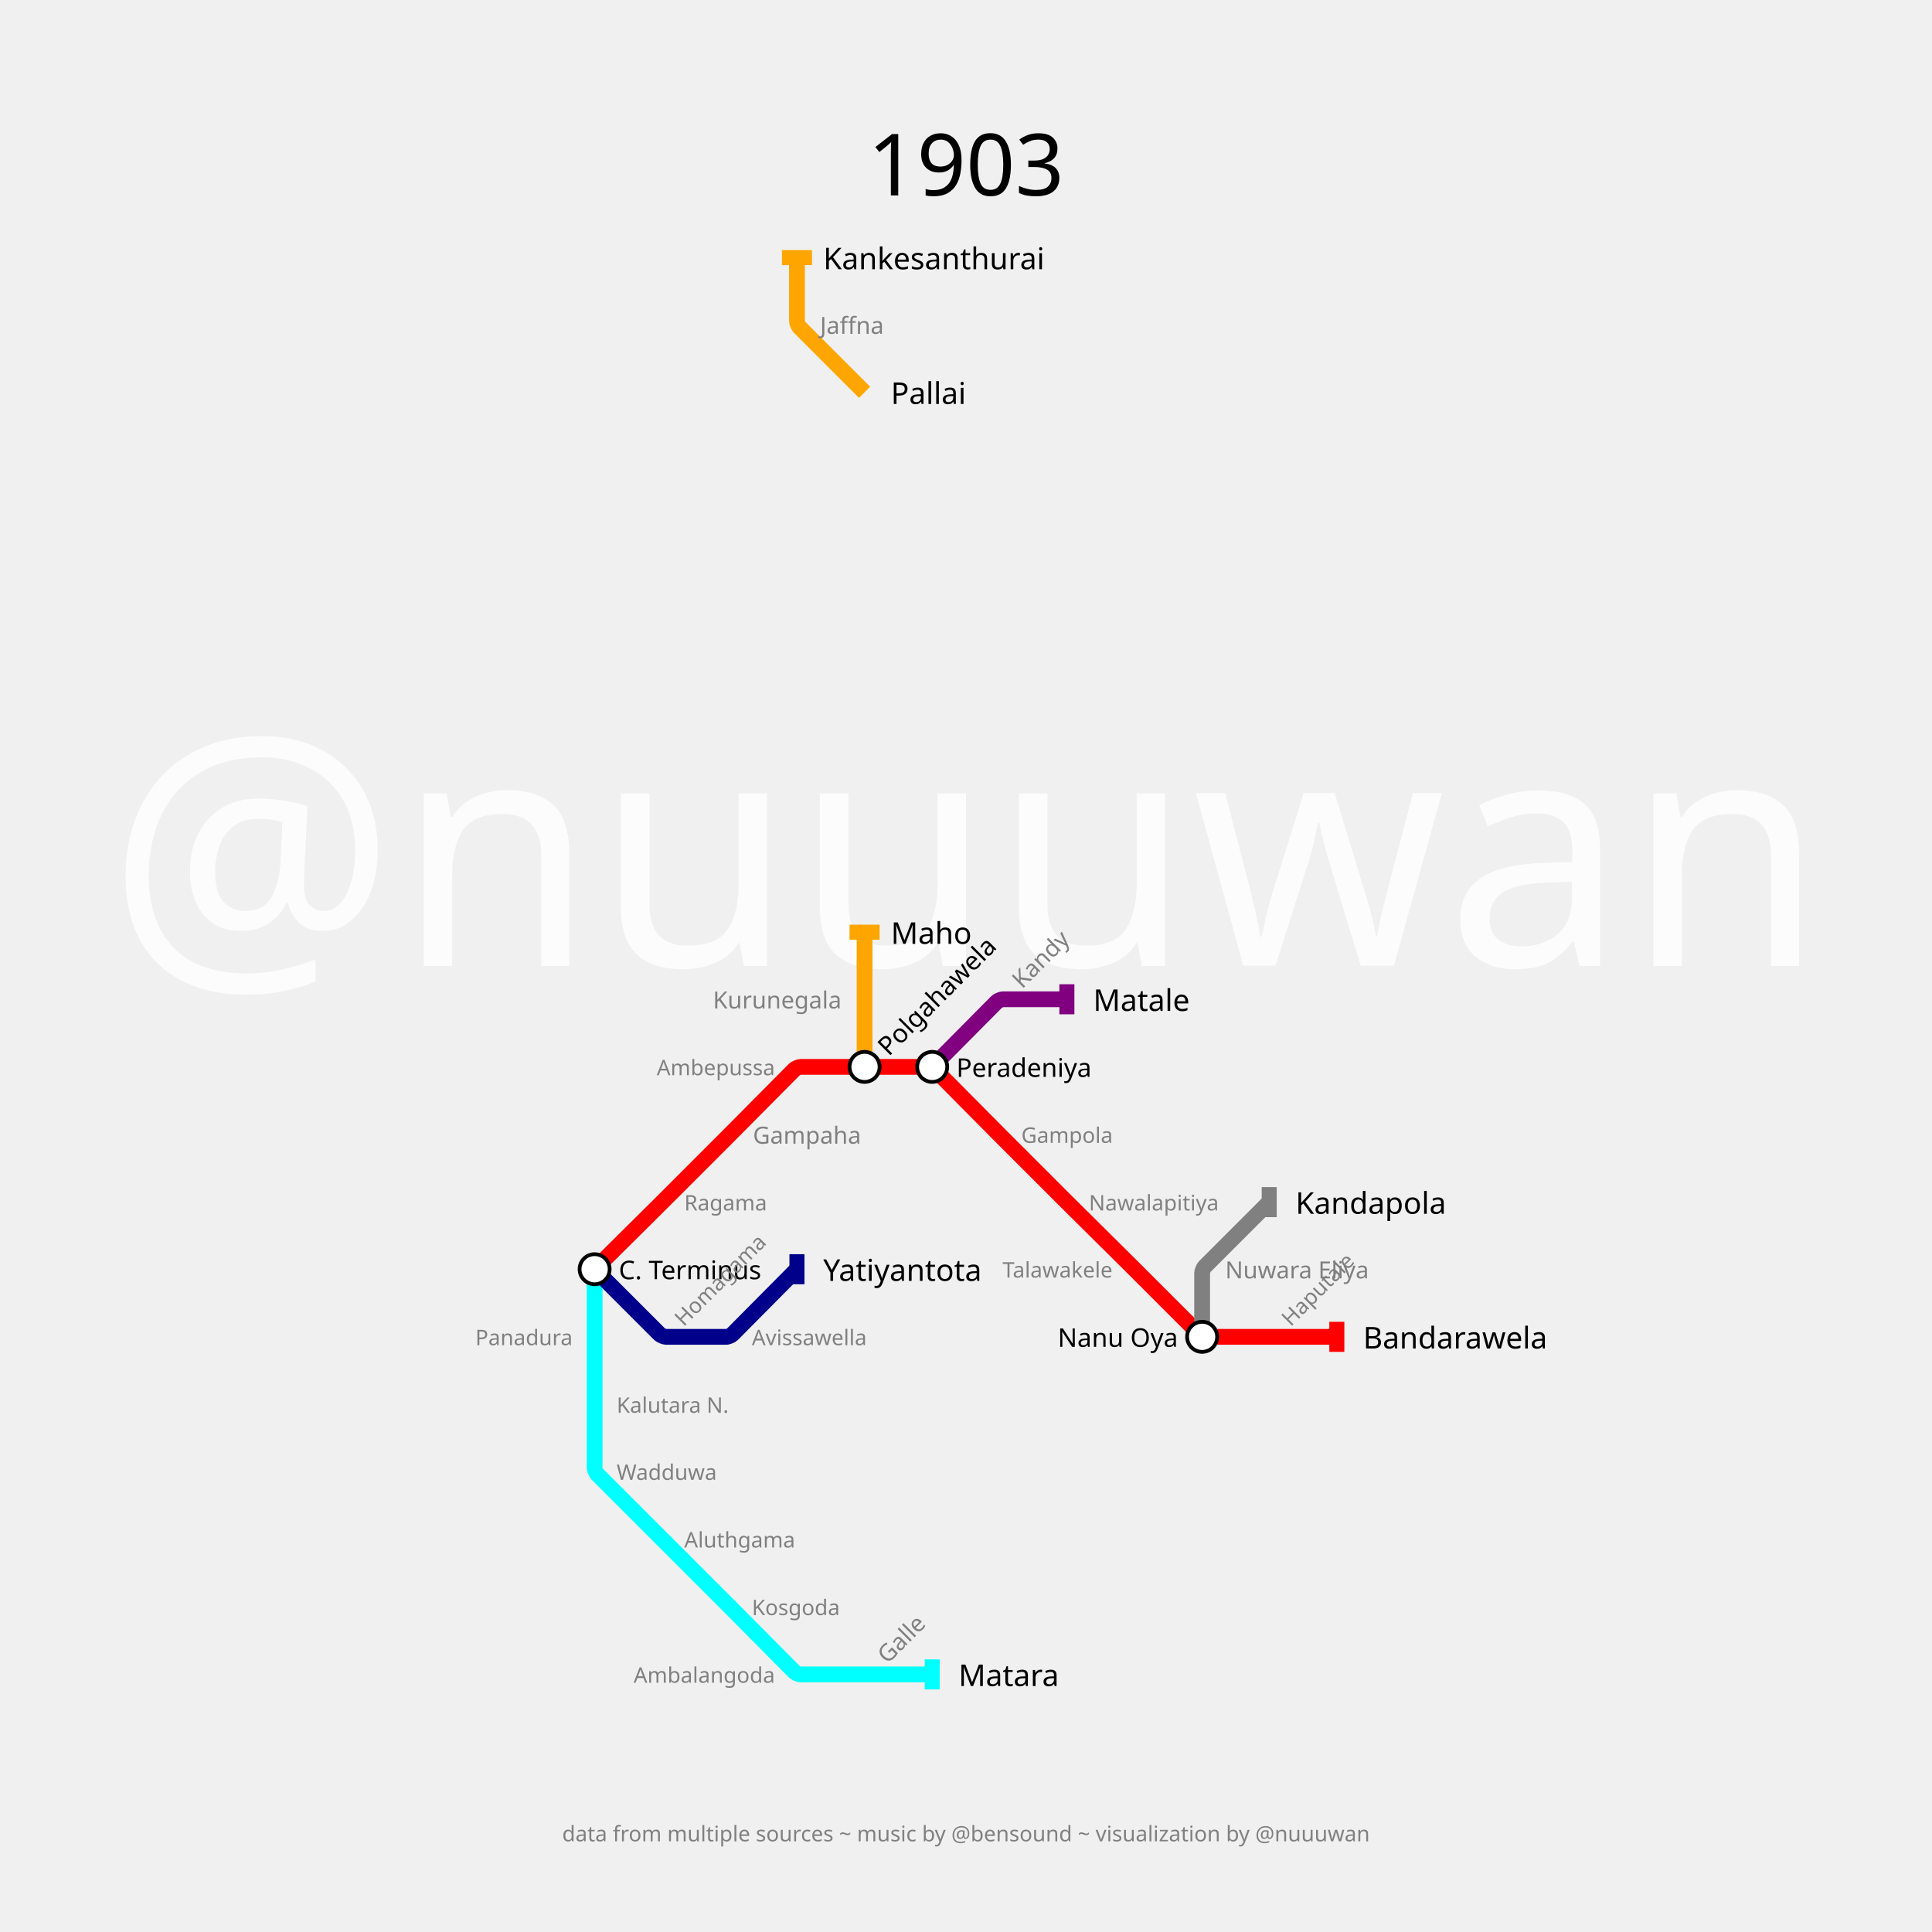
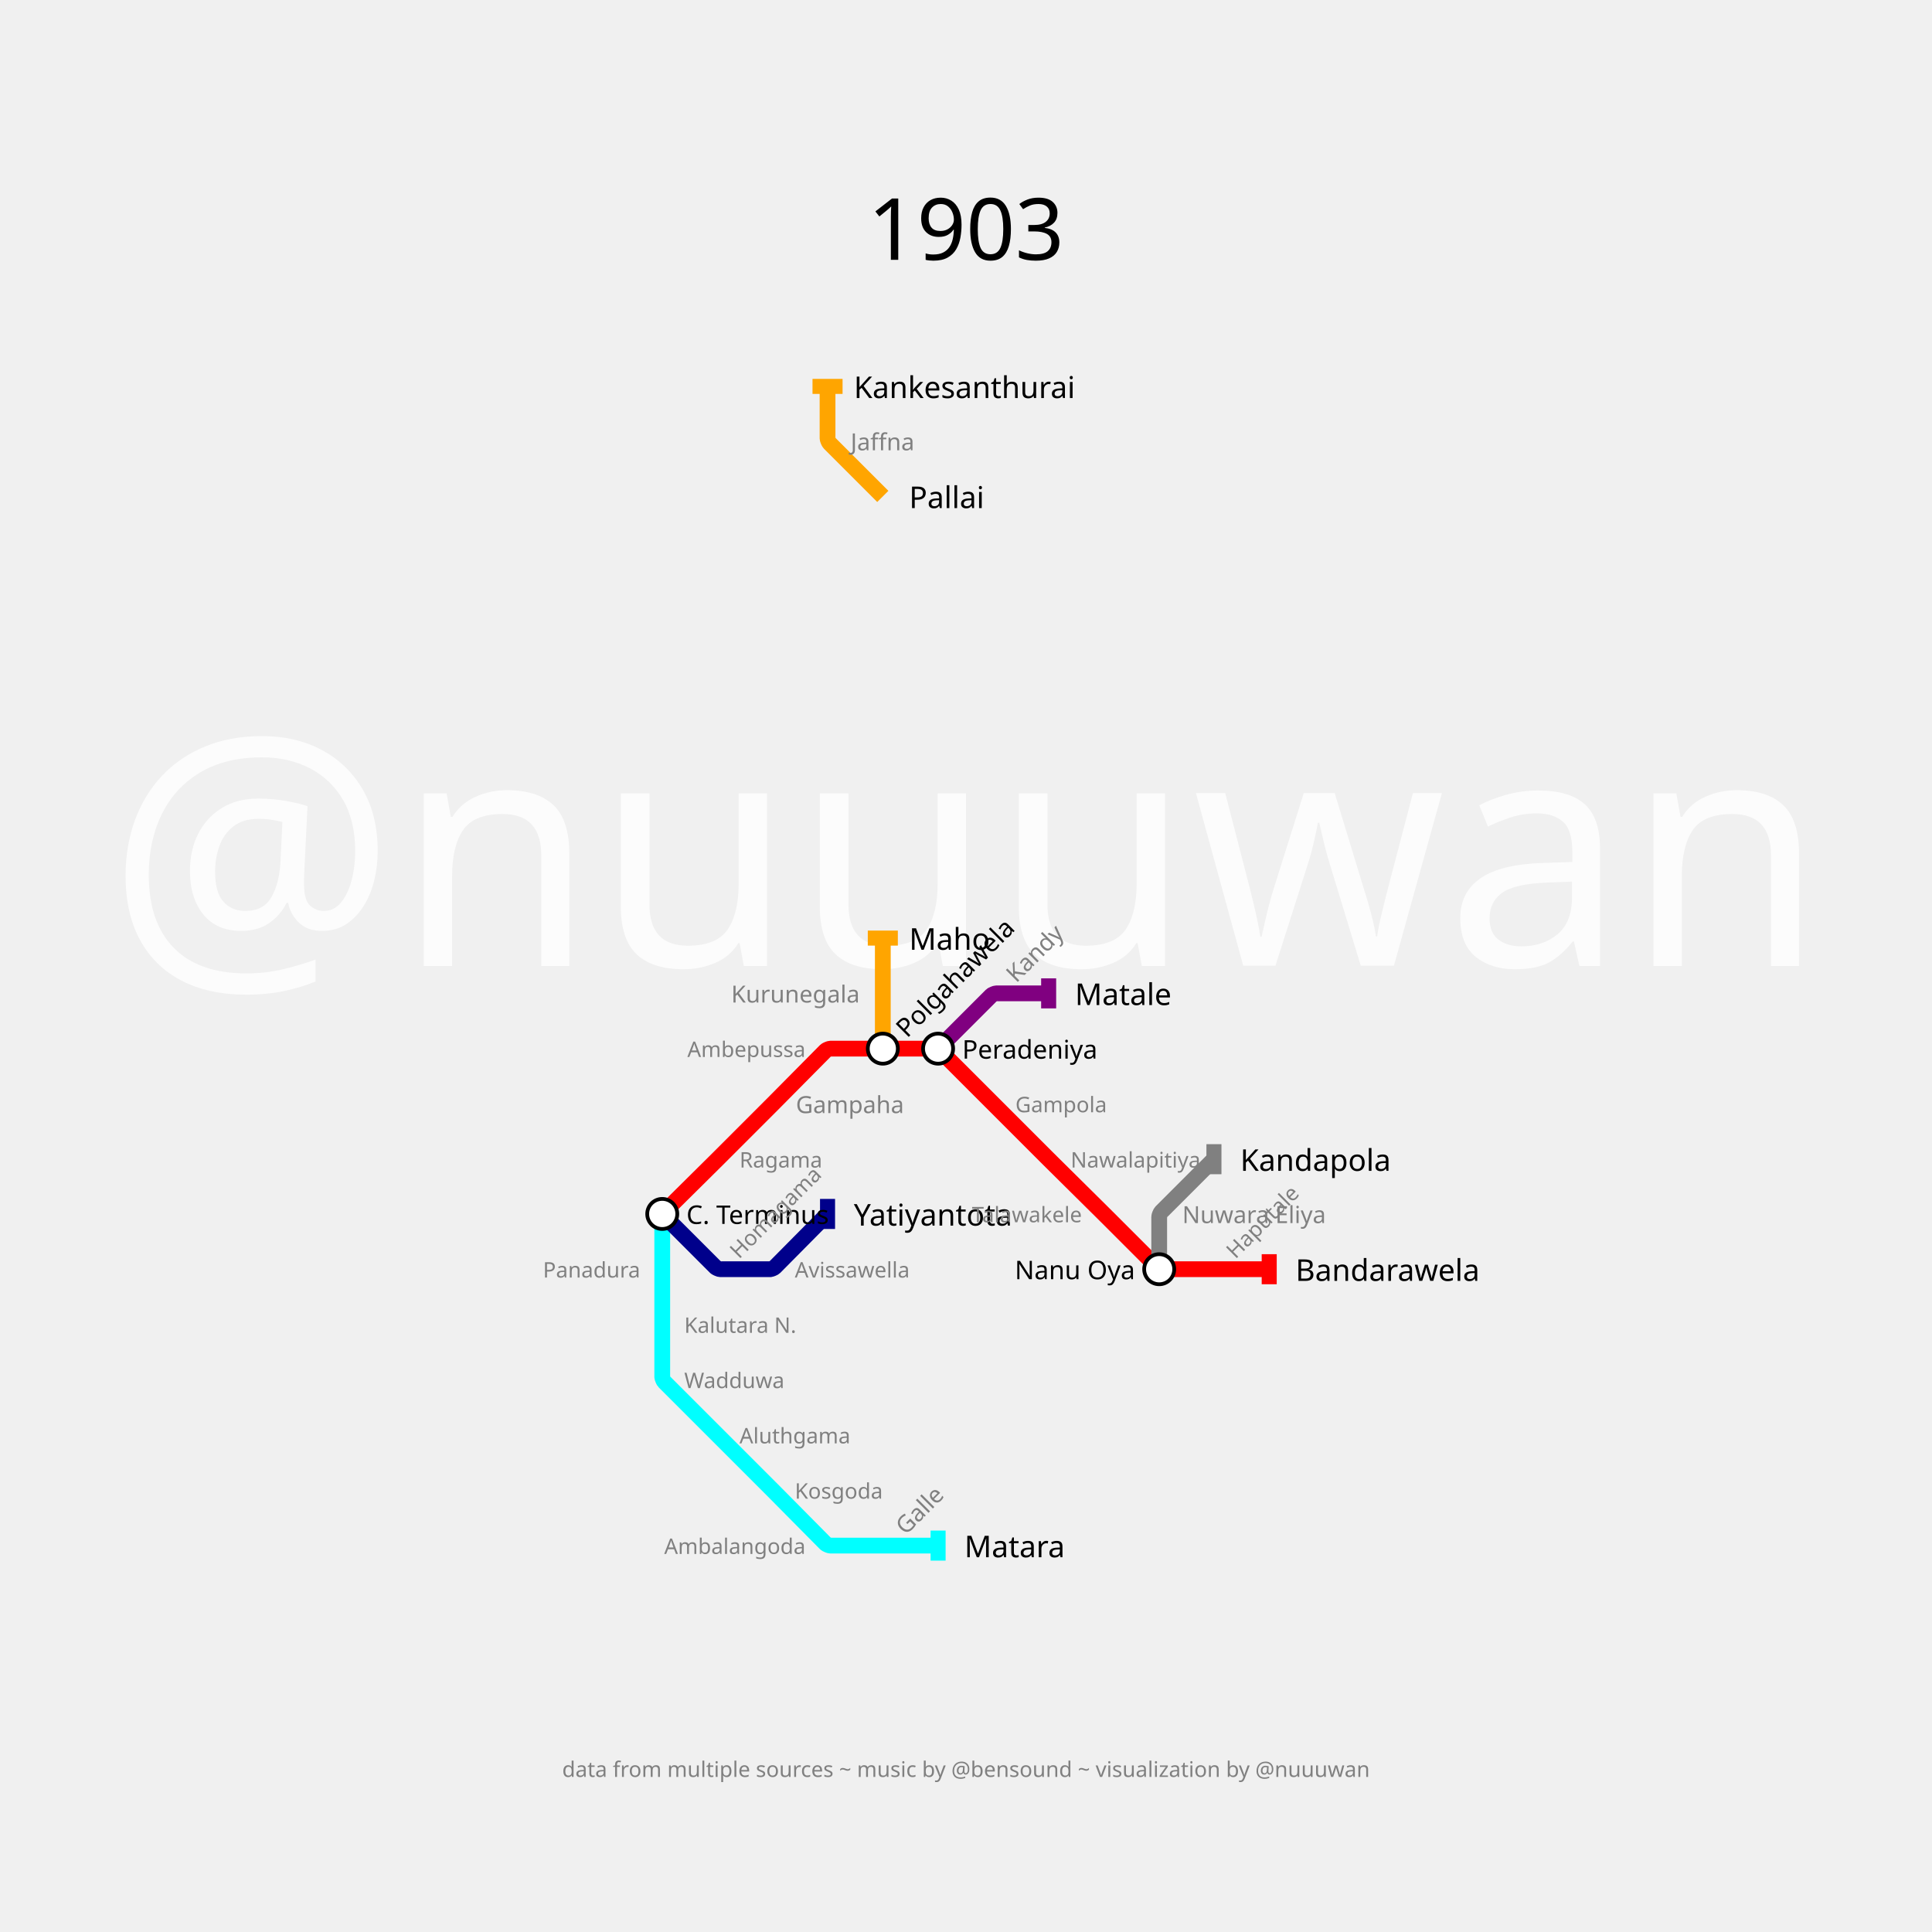
- <svg xmlns="http://www.w3.org/2000/svg" width="3600" height="3600" padding="480">
+ <svg xmlns="http://www.w3.org/2000/svg" width="3600" height="3600" padding="720">
  <text fill="#fcfcfc" stroke="none" font-size="600.0" font-family="p22" x="1800.0" y="1800.0" text-anchor="middle" dominant-baseline="center">@nuuuwan</text>
-   <text fill="black" stroke="none" font-size="160" font-family="p22" x="1800.0" y="240.0" text-anchor="middle" dominant-baseline="hanging">1903</text>
-   <text fill="gray" stroke="none" font-size="40" font-family="p22" x="1800.0" y="290.0" text-anchor="middle" dominant-baseline="hanging" />
-   <text fill="gray" stroke="none" font-size="40" font-family="p22" x="1800.0" y="3400.0" text-anchor="middle" dominant-baseline="text-top">data from multiple sources ~ music by @bensound ~ visualization by @nuuuwan</text>
+   <text fill="black" stroke="none" font-size="160" font-family="p22" x="1800.0" y="360.0" text-anchor="middle" dominant-baseline="hanging">1903</text>
+   <text fill="gray" stroke="none" font-size="40" font-family="p22" x="1800.0" y="410.0" text-anchor="middle" dominant-baseline="hanging" />
+   <text fill="gray" stroke="none" font-size="40" font-family="p22" x="1800.0" y="3280.0" text-anchor="middle" dominant-baseline="text-top">data from multiple sources ~ music by @bensound ~ visualization by @nuuuwan</text>
  <g>
-     <path fill="none" stroke-width="29.4" stroke-opacity="1" d="M 1108.0,2365.0 L 1227.7,2246.25 C 1229.8,2244.167 1238.183,2235.817 1240.275,2233.725 L 1354.014,2119.986 C 1356.009,2117.991 1363.975,2109.993 1365.962,2107.99 L 1480.563,1992.472 C 1482.042,1990.982 1489.2,1988.0 1491.3,1988.0 L 1611.0,1988.0 L 1730.7,1988.0 C 1732.8,1988.0 1739.958,1990.982 1741.437,1992.472 L 1855.972,2107.924 C 1857.981,2109.949 1866.035,2118.035 1868.052,2120.052 L 1982.003,2234.003 C 1984.002,2236.002 1992.014,2243.982 1994.021,2245.973 L 2108.001,2359.049 C 2110.001,2361.032 2117.983,2368.983 2119.975,2370.975 L 2235.581,2486.581 C 2237.054,2488.054 2244.167,2491.0 2246.25,2491.0 L 2365.0,2491.0 L 2491.0,2491.0" stroke="red" />
-     <rect stroke="none" fill-opacity="1" x="2477" y="2463" width="28" height="56" fill="red" />
+     <path fill="none" stroke-width="29.4" stroke-opacity="1" d="M 1234.0,2262.0 L 1331.85,2165.1 C 1333.567,2163.4 1340.417,2156.583 1342.125,2154.875 L 1435.106,2061.894 C 1436.738,2060.262 1443.247,2053.722 1444.87,2052.082 L 1538.376,1957.659 C 1539.584,1956.44 1545.433,1954.0 1547.15,1954.0 L 1645.0,1954.0 L 1742.85,1954.0 C 1744.567,1954.0 1750.428,1956.428 1751.642,1957.642 L 1851.0,2057.0 L 1948.875,2154.875 C 1950.583,2156.583 1957.433,2163.4 1959.15,2165.1 L 2052.108,2257.155 C 2053.738,2258.77 2060.246,2265.246 2061.869,2266.869 L 2156.394,2361.394 C 2157.596,2362.596 2163.4,2365.0 2165.1,2365.0 L 2262.0,2365.0 L 2365.0,2365.0" stroke="red" />
+     <rect stroke="none" fill-opacity="1" x="2351" y="2337" width="28" height="56" fill="red" />
  </g>
  <g>
-     <path fill="none" stroke-width="29.4" stroke-opacity="1" d="M 1737.0,1988.0 L 1857.563,1866.472 C 1859.042,1864.982 1866.2,1862.0 1868.3,1862.0 L 1988.0,1862.0" stroke="purple" />
-     <rect stroke="none" fill-opacity="1" x="1974" y="1834" width="28" height="56" fill="purple" />
+     <path fill="none" stroke-width="29.4" stroke-opacity="1" d="M 1748.0,1954.0 L 1847.358,1854.642 C 1848.572,1853.428 1854.433,1851.0 1856.15,1851.0 L 1954.0,1851.0" stroke="purple" />
+     <rect stroke="none" fill-opacity="1" x="1940" y="1823" width="28" height="56" fill="purple" />
  </g>
  <g>
-     <path fill="none" stroke-width="29.4" stroke-opacity="1" d="M 1108.0,2365.0 L 1108.0,2491.0 L 1108.0,2617.0 L 1108.0,2735.75 C 1108.0,2737.833 1110.946,2744.946 1112.419,2746.419 L 1234.0,2868.0 L 1353.725,2987.725 C 1355.817,2989.817 1364.167,2998.2 1366.25,3000.3 L 1480.563,3115.528 C 1482.042,3117.018 1489.2,3120.0 1491.3,3120.0 L 1611.0,3120.0 L 1737.0,3120.0" stroke="cyan" />
-     <rect stroke="none" fill-opacity="1" x="1723" y="3092" width="28" height="56" fill="cyan" />
+     <path fill="none" stroke-width="29.4" stroke-opacity="1" d="M 1234.0,2262.0 L 1234.0,2365.0 L 1234.0,2468.0 L 1234.0,2565.85 C 1234.0,2567.567 1236.428,2573.428 1237.642,2574.642 L 1337.0,2674.0 L 1434.875,2771.875 C 1436.583,2773.583 1443.4,2780.433 1445.1,2782.15 L 1538.376,2876.341 C 1539.584,2877.56 1545.433,2880.0 1547.15,2880.0 L 1645.0,2880.0 L 1748.0,2880.0" stroke="cyan" />
+     <rect stroke="none" fill-opacity="1" x="1734" y="2852" width="28" height="56" fill="cyan" />
  </g>
  <g>
-     <path fill="none" stroke-width="29.4" stroke-opacity="1" d="M 1611.0,1988.0 L 1611.0,1862.0 L 1611.0,1737.0" stroke="orange" />
-     <rect stroke="none" fill-opacity="1" x="1583" y="1723" width="56" height="28" fill="orange" />
+     <path fill="none" stroke-width="29.4" stroke-opacity="1" d="M 1645.0,1954.0 L 1645.0,1851.0 L 1645.0,1748.0" stroke="orange" />
+     <rect stroke="none" fill-opacity="1" x="1617" y="1734" width="56" height="28" fill="orange" />
  </g>
  <g>
-     <path fill="none" stroke-width="29.4" stroke-opacity="1" d="M 1108.0,2365.0 L 1229.545,2486.545 C 1231.03,2488.03 1238.2,2491.0 1240.3,2491.0 L 1354.015,2491.0 C 1356.01,2491.0 1362.81,2488.167 1364.215,2486.751 L 1485.0,2365.0" stroke="darkblue" />
-     <rect stroke="none" fill-opacity="1" x="1471" y="2337" width="28" height="56" fill="darkblue" />
+     <path fill="none" stroke-width="29.4" stroke-opacity="1" d="M 1234.0,2262.0 L 1333.358,2361.358 C 1334.572,2362.572 1340.433,2365.0 1342.15,2365.0 L 1435.108,2365.0 C 1436.738,2365.0 1442.295,2362.682 1443.443,2361.524 L 1542.0,2262.0" stroke="darkblue" />
+     <rect stroke="none" fill-opacity="1" x="1528" y="2234" width="28" height="56" fill="darkblue" />
  </g>
  <g>
-     <path fill="none" stroke-width="29.4" stroke-opacity="1" d="M 1611.0,731.0 L 1489.419,609.419 C 1487.946,607.946 1485.0,600.833 1485.0,598.75 L 1485.0,480.0" stroke="orange" />
-     <rect stroke="none" fill-opacity="1" x="1457" y="466" width="56" height="28" fill="orange" />
+     <path fill="none" stroke-width="29.4" stroke-opacity="1" d="M 1645.0,925.0 L 1545.606,825.606 C 1544.404,824.404 1542.0,818.6 1542.0,816.9 L 1542.0,720.0" stroke="orange" />
+     <rect stroke="none" fill-opacity="1" x="1514" y="706" width="56" height="28" fill="orange" />
  </g>
  <g>
-     <path fill="none" stroke-width="29.4" stroke-opacity="1" d="M 2240.0,2491.0 L 2240.0,2371.3 C 2240.0,2369.2 2242.97,2362.03 2244.455,2360.545 L 2365.0,2240.0" stroke="gray" />
-     <rect stroke="none" fill-opacity="1" x="2351" y="2212" width="28" height="56" fill="gray" />
+     <path fill="none" stroke-width="29.4" stroke-opacity="1" d="M 2160.0,2365.0 L 2160.0,2267.15 C 2160.0,2265.433 2162.428,2259.572 2163.642,2258.358 L 2262.0,2160.0" stroke="gray" />
+     <rect stroke="none" fill-opacity="1" x="2248" y="2132" width="28" height="56" fill="gray" />
  </g>
  <g>
-     <text fill="black" stroke="none" font-size="56.0" font-family="p22" font-weight="100" text-anchor="start" dominant-baseline="central" x="2540.0" y="2491" transform="translate(2491,2491) rotate(0) translate(-2491,-2491)">Bandarawela</text>
+     <text fill="black" stroke="none" font-size="56.0" font-family="p22" font-weight="100" text-anchor="start" dominant-baseline="central" x="2414.0" y="2365" transform="translate(2365,2365) rotate(0) translate(-2365,-2365)">Bandarawela</text>
  </g>
  <g>
-     <text fill="black" stroke="none" font-size="56.0" font-family="p22" font-weight="100" text-anchor="start" dominant-baseline="central" x="2037.0" y="1862" transform="translate(1988,1862) rotate(0) translate(-1988,-1862)">Matale</text>
+     <text fill="black" stroke="none" font-size="56.0" font-family="p22" font-weight="100" text-anchor="start" dominant-baseline="central" x="2003.0" y="1851" transform="translate(1954,1851) rotate(0) translate(-1954,-1851)">Matale</text>
  </g>
  <g>
-     <text fill="black" stroke="none" font-size="56.0" font-family="p22" font-weight="100" text-anchor="start" dominant-baseline="central" x="1786.0" y="3120" transform="translate(1737,3120) rotate(0) translate(-1737,-3120)">Matara</text>
+     <text fill="black" stroke="none" font-size="56.0" font-family="p22" font-weight="100" text-anchor="start" dominant-baseline="central" x="1797.0" y="2880" transform="translate(1748,2880) rotate(0) translate(-1748,-2880)">Matara</text>
  </g>
  <g>
-     <text fill="black" stroke="none" font-size="56.0" font-family="p22" font-weight="100" text-anchor="start" dominant-baseline="central" x="1660.0" y="1737" transform="translate(1611,1737) rotate(0) translate(-1611,-1737)">Maho</text>
+     <text fill="black" stroke="none" font-size="56.0" font-family="p22" font-weight="100" text-anchor="start" dominant-baseline="central" x="1694.0" y="1748" transform="translate(1645,1748) rotate(0) translate(-1645,-1748)">Maho</text>
  </g>
  <g>
-     <text fill="black" stroke="none" font-size="56.0" font-family="p22" font-weight="100" text-anchor="start" dominant-baseline="central" x="1534.0" y="2365" transform="translate(1485,2365) rotate(0) translate(-1485,-2365)">Yatiyantota</text>
+     <text fill="black" stroke="none" font-size="56.0" font-family="p22" font-weight="100" text-anchor="start" dominant-baseline="central" x="1591.0" y="2262" transform="translate(1542,2262) rotate(0) translate(-1542,-2262)">Yatiyantota</text>
  </g>
  <g>
-     <text fill="black" stroke="none" font-size="56.0" font-family="p22" font-weight="100" text-anchor="start" dominant-baseline="central" x="1660.0" y="731" transform="translate(1611,731) rotate(0) translate(-1611,-731)">Pallai</text>
+     <text fill="black" stroke="none" font-size="56.0" font-family="p22" font-weight="100" text-anchor="start" dominant-baseline="central" x="1694.0" y="925" transform="translate(1645,925) rotate(0) translate(-1645,-925)">Pallai</text>
  </g>
  <g>
-     <text fill="black" stroke="none" font-size="56.0" font-family="p22" font-weight="100" text-anchor="start" dominant-baseline="central" x="1534.0" y="480" transform="translate(1485,480) rotate(0) translate(-1485,-480)">Kankesanthurai</text>
+     <text fill="black" stroke="none" font-size="56.0" font-family="p22" font-weight="100" text-anchor="start" dominant-baseline="central" x="1591.0" y="720" transform="translate(1542,720) rotate(0) translate(-1542,-720)">Kankesanthurai</text>
  </g>
  <g>
-     <text fill="black" stroke="none" font-size="56.0" font-family="p22" font-weight="100" text-anchor="start" dominant-baseline="central" x="2414.0" y="2240" transform="translate(2365,2240) rotate(0) translate(-2365,-2240)">Kandapola</text>
+     <text fill="black" stroke="none" font-size="56.0" font-family="p22" font-weight="100" text-anchor="start" dominant-baseline="central" x="2311.0" y="2160" transform="translate(2262,2160) rotate(0) translate(-2262,-2160)">Kandapola</text>
  </g>
  <g>
-     <circle r="28" fill="white" stroke="black" stroke-width="7.0" cx="1108" cy="2365" />
-     <text fill="black" stroke="none" font-size="48.0" font-family="p22" font-weight="100" text-anchor="start" dominant-baseline="central" x="1153.0" y="2365" transform="translate(1108,2365) rotate(0) translate(-1108,-2365)">C. Terminus</text>
+     <circle r="28" fill="white" stroke="black" stroke-width="7.0" cx="1234" cy="2262" />
+     <text fill="black" stroke="none" font-size="48.0" font-family="p22" font-weight="100" text-anchor="start" dominant-baseline="central" x="1279.0" y="2262" transform="translate(1234,2262) rotate(0) translate(-1234,-2262)">C. Terminus</text>
  </g>
  <g>
-     <circle r="28" fill="white" stroke="black" stroke-width="7.0" cx="1611" cy="1988" />
-     <text fill="black" stroke="none" font-size="48.0" font-family="p22" font-weight="100" text-anchor="start" dominant-baseline="central" x="1656.0" y="1988" transform="translate(1611,1988) rotate(-45) translate(-1611,-1988)">Polgahawela</text>
+     <circle r="28" fill="white" stroke="black" stroke-width="7.0" cx="1645" cy="1954" />
+     <text fill="black" stroke="none" font-size="48.0" font-family="p22" font-weight="100" text-anchor="start" dominant-baseline="central" x="1690.0" y="1954" transform="translate(1645,1954) rotate(-45) translate(-1645,-1954)">Polgahawela</text>
  </g>
  <g>
-     <circle r="28" fill="white" stroke="black" stroke-width="7.0" cx="1737" cy="1988" />
-     <text fill="black" stroke="none" font-size="48.0" font-family="p22" font-weight="100" text-anchor="start" dominant-baseline="central" x="1782.0" y="1988" transform="translate(1737,1988) rotate(0) translate(-1737,-1988)">Peradeniya</text>
+     <circle r="28" fill="white" stroke="black" stroke-width="7.0" cx="1748" cy="1954" />
+     <text fill="black" stroke="none" font-size="48.0" font-family="p22" font-weight="100" text-anchor="start" dominant-baseline="central" x="1793.0" y="1954" transform="translate(1748,1954) rotate(0) translate(-1748,-1954)">Peradeniya</text>
  </g>
  <g>
-     <circle r="28" fill="white" stroke="black" stroke-width="7.0" cx="2240" cy="2491" />
-     <text fill="black" stroke="none" font-size="48.0" font-family="p22" font-weight="100" text-anchor="end" dominant-baseline="central" x="2195.0" y="2491" transform="translate(2240,2491) rotate(0) translate(-2240,-2491)">Nanu Oya</text>
+     <circle r="28" fill="white" stroke="black" stroke-width="7.0" cx="2160" cy="2365" />
+     <text fill="black" stroke="none" font-size="48.0" font-family="p22" font-weight="100" text-anchor="end" dominant-baseline="central" x="2115.0" y="2365" transform="translate(2160,2365) rotate(0) translate(-2160,-2365)">Nanu Oya</text>
  </g>
  <g>
-     <text fill="gray" stroke="none" font-size="44.0" font-family="p22" font-weight="100" text-anchor="start" dominant-baseline="central" x="1403.0" y="2114" transform="translate(1360,2114) rotate(0) translate(-1360,-2114)">Gampaha</text>
+     <text fill="gray" stroke="none" font-size="44.0" font-family="p22" font-weight="100" text-anchor="start" dominant-baseline="central" x="1483.0" y="2057" transform="translate(1440,2057) rotate(0) translate(-1440,-2057)">Gampaha</text>
  </g>
  <g>
-     <text fill="gray" stroke="none" font-size="44.0" font-family="p22" font-weight="100" text-anchor="start" dominant-baseline="central" x="1905.0" y="1862" transform="translate(1862,1862) rotate(-45) translate(-1862,-1862)">Kandy</text>
+     <text fill="gray" stroke="none" font-size="44.0" font-family="p22" font-weight="100" text-anchor="start" dominant-baseline="central" x="1894.0" y="1851" transform="translate(1851,1851) rotate(-45) translate(-1851,-1851)">Kandy</text>
  </g>
  <g>
-     <text fill="gray" stroke="none" font-size="44.0" font-family="p22" font-weight="100" text-anchor="start" dominant-baseline="central" x="1654.0" y="3120" transform="translate(1611,3120) rotate(-45) translate(-1611,-3120)">Galle</text>
+     <text fill="gray" stroke="none" font-size="44.0" font-family="p22" font-weight="100" text-anchor="start" dominant-baseline="central" x="1688.0" y="2880" transform="translate(1645,2880) rotate(-45) translate(-1645,-2880)">Galle</text>
  </g>
  <g>
-     <text fill="gray" stroke="none" font-size="44.0" font-family="p22" font-weight="100" text-anchor="end" dominant-baseline="central" x="1568.0" y="1862" transform="translate(1611,1862) rotate(0) translate(-1611,-1862)">Kurunegala</text>
+     <text fill="gray" stroke="none" font-size="44.0" font-family="p22" font-weight="100" text-anchor="end" dominant-baseline="central" x="1602.0" y="1851" transform="translate(1645,1851) rotate(0) translate(-1645,-1851)">Kurunegala</text>
  </g>
  <g>
-     <text fill="gray" stroke="none" font-size="44.0" font-family="p22" font-weight="100" text-anchor="start" dominant-baseline="central" x="1528.0" y="605" transform="translate(1485,605) rotate(0) translate(-1485,-605)">Jaffna</text>
+     <text fill="gray" stroke="none" font-size="44.0" font-family="p22" font-weight="100" text-anchor="start" dominant-baseline="central" x="1585.0" y="822" transform="translate(1542,822) rotate(0) translate(-1542,-822)">Jaffna</text>
  </g>
  <g>
-     <text fill="gray" stroke="none" font-size="44.0" font-family="p22" font-weight="100" text-anchor="start" dominant-baseline="central" x="2283.0" y="2365" transform="translate(2240,2365) rotate(0) translate(-2240,-2365)">Nuwara Eliya</text>
+     <text fill="gray" stroke="none" font-size="44.0" font-family="p22" font-weight="100" text-anchor="start" dominant-baseline="central" x="2203.0" y="2262" transform="translate(2160,2262) rotate(0) translate(-2160,-2262)">Nuwara Eliya</text>
  </g>
  <g>
-     <text fill="gray" stroke="none" font-size="40" font-family="p22" font-weight="100" text-anchor="start" dominant-baseline="central" x="1275.0" y="2240" transform="translate(1234,2240) rotate(0) translate(-1234,-2240)">Ragama</text>
+     <text fill="gray" stroke="none" font-size="40" font-family="p22" font-weight="100" text-anchor="start" dominant-baseline="central" x="1378.0" y="2160" transform="translate(1337,2160) rotate(0) translate(-1337,-2160)">Ragama</text>
  </g>
  <g>
-     <text fill="gray" stroke="none" font-size="40" font-family="p22" font-weight="100" text-anchor="end" dominant-baseline="central" x="1444.0" y="1988" transform="translate(1485,1988) rotate(0) translate(-1485,-1988)">Ambepussa</text>
+     <text fill="gray" stroke="none" font-size="40" font-family="p22" font-weight="100" text-anchor="end" dominant-baseline="central" x="1501.0" y="1954" transform="translate(1542,1954) rotate(0) translate(-1542,-1954)">Ambepussa</text>
  </g>
  <g>
-     <text fill="gray" stroke="none" font-size="40" font-family="p22" font-weight="100" text-anchor="start" dominant-baseline="central" x="1903.0" y="2114" transform="translate(1862,2114) rotate(0) translate(-1862,-2114)">Gampola</text>
+     <text fill="gray" stroke="none" font-size="40" font-family="p22" font-weight="100" text-anchor="start" dominant-baseline="central" x="1892.0" y="2057" transform="translate(1851,2057) rotate(0) translate(-1851,-2057)">Gampola</text>
  </g>
  <g>
-     <text fill="gray" stroke="none" font-size="40" font-family="p22" font-weight="100" text-anchor="start" dominant-baseline="central" x="2029.0" y="2240" transform="translate(1988,2240) rotate(0) translate(-1988,-2240)">Nawalapitiya</text>
+     <text fill="gray" stroke="none" font-size="40" font-family="p22" font-weight="100" text-anchor="start" dominant-baseline="central" x="1995.0" y="2160" transform="translate(1954,2160) rotate(0) translate(-1954,-2160)">Nawalapitiya</text>
  </g>
  <g>
-     <text fill="gray" stroke="none" font-size="40" font-family="p22" font-weight="100" text-anchor="end" dominant-baseline="central" x="2073.0" y="2365" transform="translate(2114,2365) rotate(0) translate(-2114,-2365)">Talawakele</text>
+     <text fill="gray" stroke="none" font-size="40" font-family="p22" font-weight="100" text-anchor="end" dominant-baseline="central" x="2016.0" y="2262" transform="translate(2057,2262) rotate(0) translate(-2057,-2262)">Talawakele</text>
  </g>
  <g>
-     <text fill="gray" stroke="none" font-size="40" font-family="p22" font-weight="100" text-anchor="start" dominant-baseline="central" x="2406.0" y="2491" transform="translate(2365,2491) rotate(-45) translate(-2365,-2491)">Haputale</text>
+     <text fill="gray" stroke="none" font-size="40" font-family="p22" font-weight="100" text-anchor="start" dominant-baseline="central" x="2303.0" y="2365" transform="translate(2262,2365) rotate(-45) translate(-2262,-2365)">Haputale</text>
  </g>
  <g>
-     <text fill="gray" stroke="none" font-size="40" font-family="p22" font-weight="100" text-anchor="end" dominant-baseline="central" x="1067.0" y="2491" transform="translate(1108,2491) rotate(0) translate(-1108,-2491)">Panadura</text>
+     <text fill="gray" stroke="none" font-size="40" font-family="p22" font-weight="100" text-anchor="end" dominant-baseline="central" x="1193.0" y="2365" transform="translate(1234,2365) rotate(0) translate(-1234,-2365)">Panadura</text>
  </g>
  <g>
-     <text fill="gray" stroke="none" font-size="40" font-family="p22" font-weight="100" text-anchor="start" dominant-baseline="central" x="1149.0" y="2617" transform="translate(1108,2617) rotate(0) translate(-1108,-2617)">Kalutara N.</text>
+     <text fill="gray" stroke="none" font-size="40" font-family="p22" font-weight="100" text-anchor="start" dominant-baseline="central" x="1275.0" y="2468" transform="translate(1234,2468) rotate(0) translate(-1234,-2468)">Kalutara N.</text>
  </g>
  <g>
-     <text fill="gray" stroke="none" font-size="40" font-family="p22" font-weight="100" text-anchor="start" dominant-baseline="central" x="1149.0" y="2742" transform="translate(1108,2742) rotate(0) translate(-1108,-2742)">Wadduwa</text>
+     <text fill="gray" stroke="none" font-size="40" font-family="p22" font-weight="100" text-anchor="start" dominant-baseline="central" x="1275.0" y="2571" transform="translate(1234,2571) rotate(0) translate(-1234,-2571)">Wadduwa</text>
  </g>
  <g>
-     <text fill="gray" stroke="none" font-size="40" font-family="p22" font-weight="100" text-anchor="start" dominant-baseline="central" x="1275.0" y="2868" transform="translate(1234,2868) rotate(0) translate(-1234,-2868)">Aluthgama</text>
+     <text fill="gray" stroke="none" font-size="40" font-family="p22" font-weight="100" text-anchor="start" dominant-baseline="central" x="1378.0" y="2674" transform="translate(1337,2674) rotate(0) translate(-1337,-2674)">Aluthgama</text>
  </g>
  <g>
-     <text fill="gray" stroke="none" font-size="40" font-family="p22" font-weight="100" text-anchor="start" dominant-baseline="central" x="1401.0" y="2994" transform="translate(1360,2994) rotate(0) translate(-1360,-2994)">Kosgoda</text>
+     <text fill="gray" stroke="none" font-size="40" font-family="p22" font-weight="100" text-anchor="start" dominant-baseline="central" x="1481.0" y="2777" transform="translate(1440,2777) rotate(0) translate(-1440,-2777)">Kosgoda</text>
  </g>
  <g>
-     <text fill="gray" stroke="none" font-size="40" font-family="p22" font-weight="100" text-anchor="end" dominant-baseline="central" x="1444.0" y="3120" transform="translate(1485,3120) rotate(0) translate(-1485,-3120)">Ambalangoda</text>
+     <text fill="gray" stroke="none" font-size="40" font-family="p22" font-weight="100" text-anchor="end" dominant-baseline="central" x="1501.0" y="2880" transform="translate(1542,2880) rotate(0) translate(-1542,-2880)">Ambalangoda</text>
  </g>
  <g>
-     <text fill="gray" stroke="none" font-size="40" font-family="p22" font-weight="100" text-anchor="start" dominant-baseline="central" x="1275.0" y="2491" transform="translate(1234,2491) rotate(-45) translate(-1234,-2491)">Homagama</text>
+     <text fill="gray" stroke="none" font-size="40" font-family="p22" font-weight="100" text-anchor="start" dominant-baseline="central" x="1378.0" y="2365" transform="translate(1337,2365) rotate(-45) translate(-1337,-2365)">Homagama</text>
  </g>
  <g>
-     <text fill="gray" stroke="none" font-size="40" font-family="p22" font-weight="100" text-anchor="start" dominant-baseline="central" x="1401.0" y="2491" transform="translate(1360,2491) rotate(0) translate(-1360,-2491)">Avissawella</text>
+     <text fill="gray" stroke="none" font-size="40" font-family="p22" font-weight="100" text-anchor="start" dominant-baseline="central" x="1481.0" y="2365" transform="translate(1440,2365) rotate(0) translate(-1440,-2365)">Avissawella</text>
  </g>
</svg>
